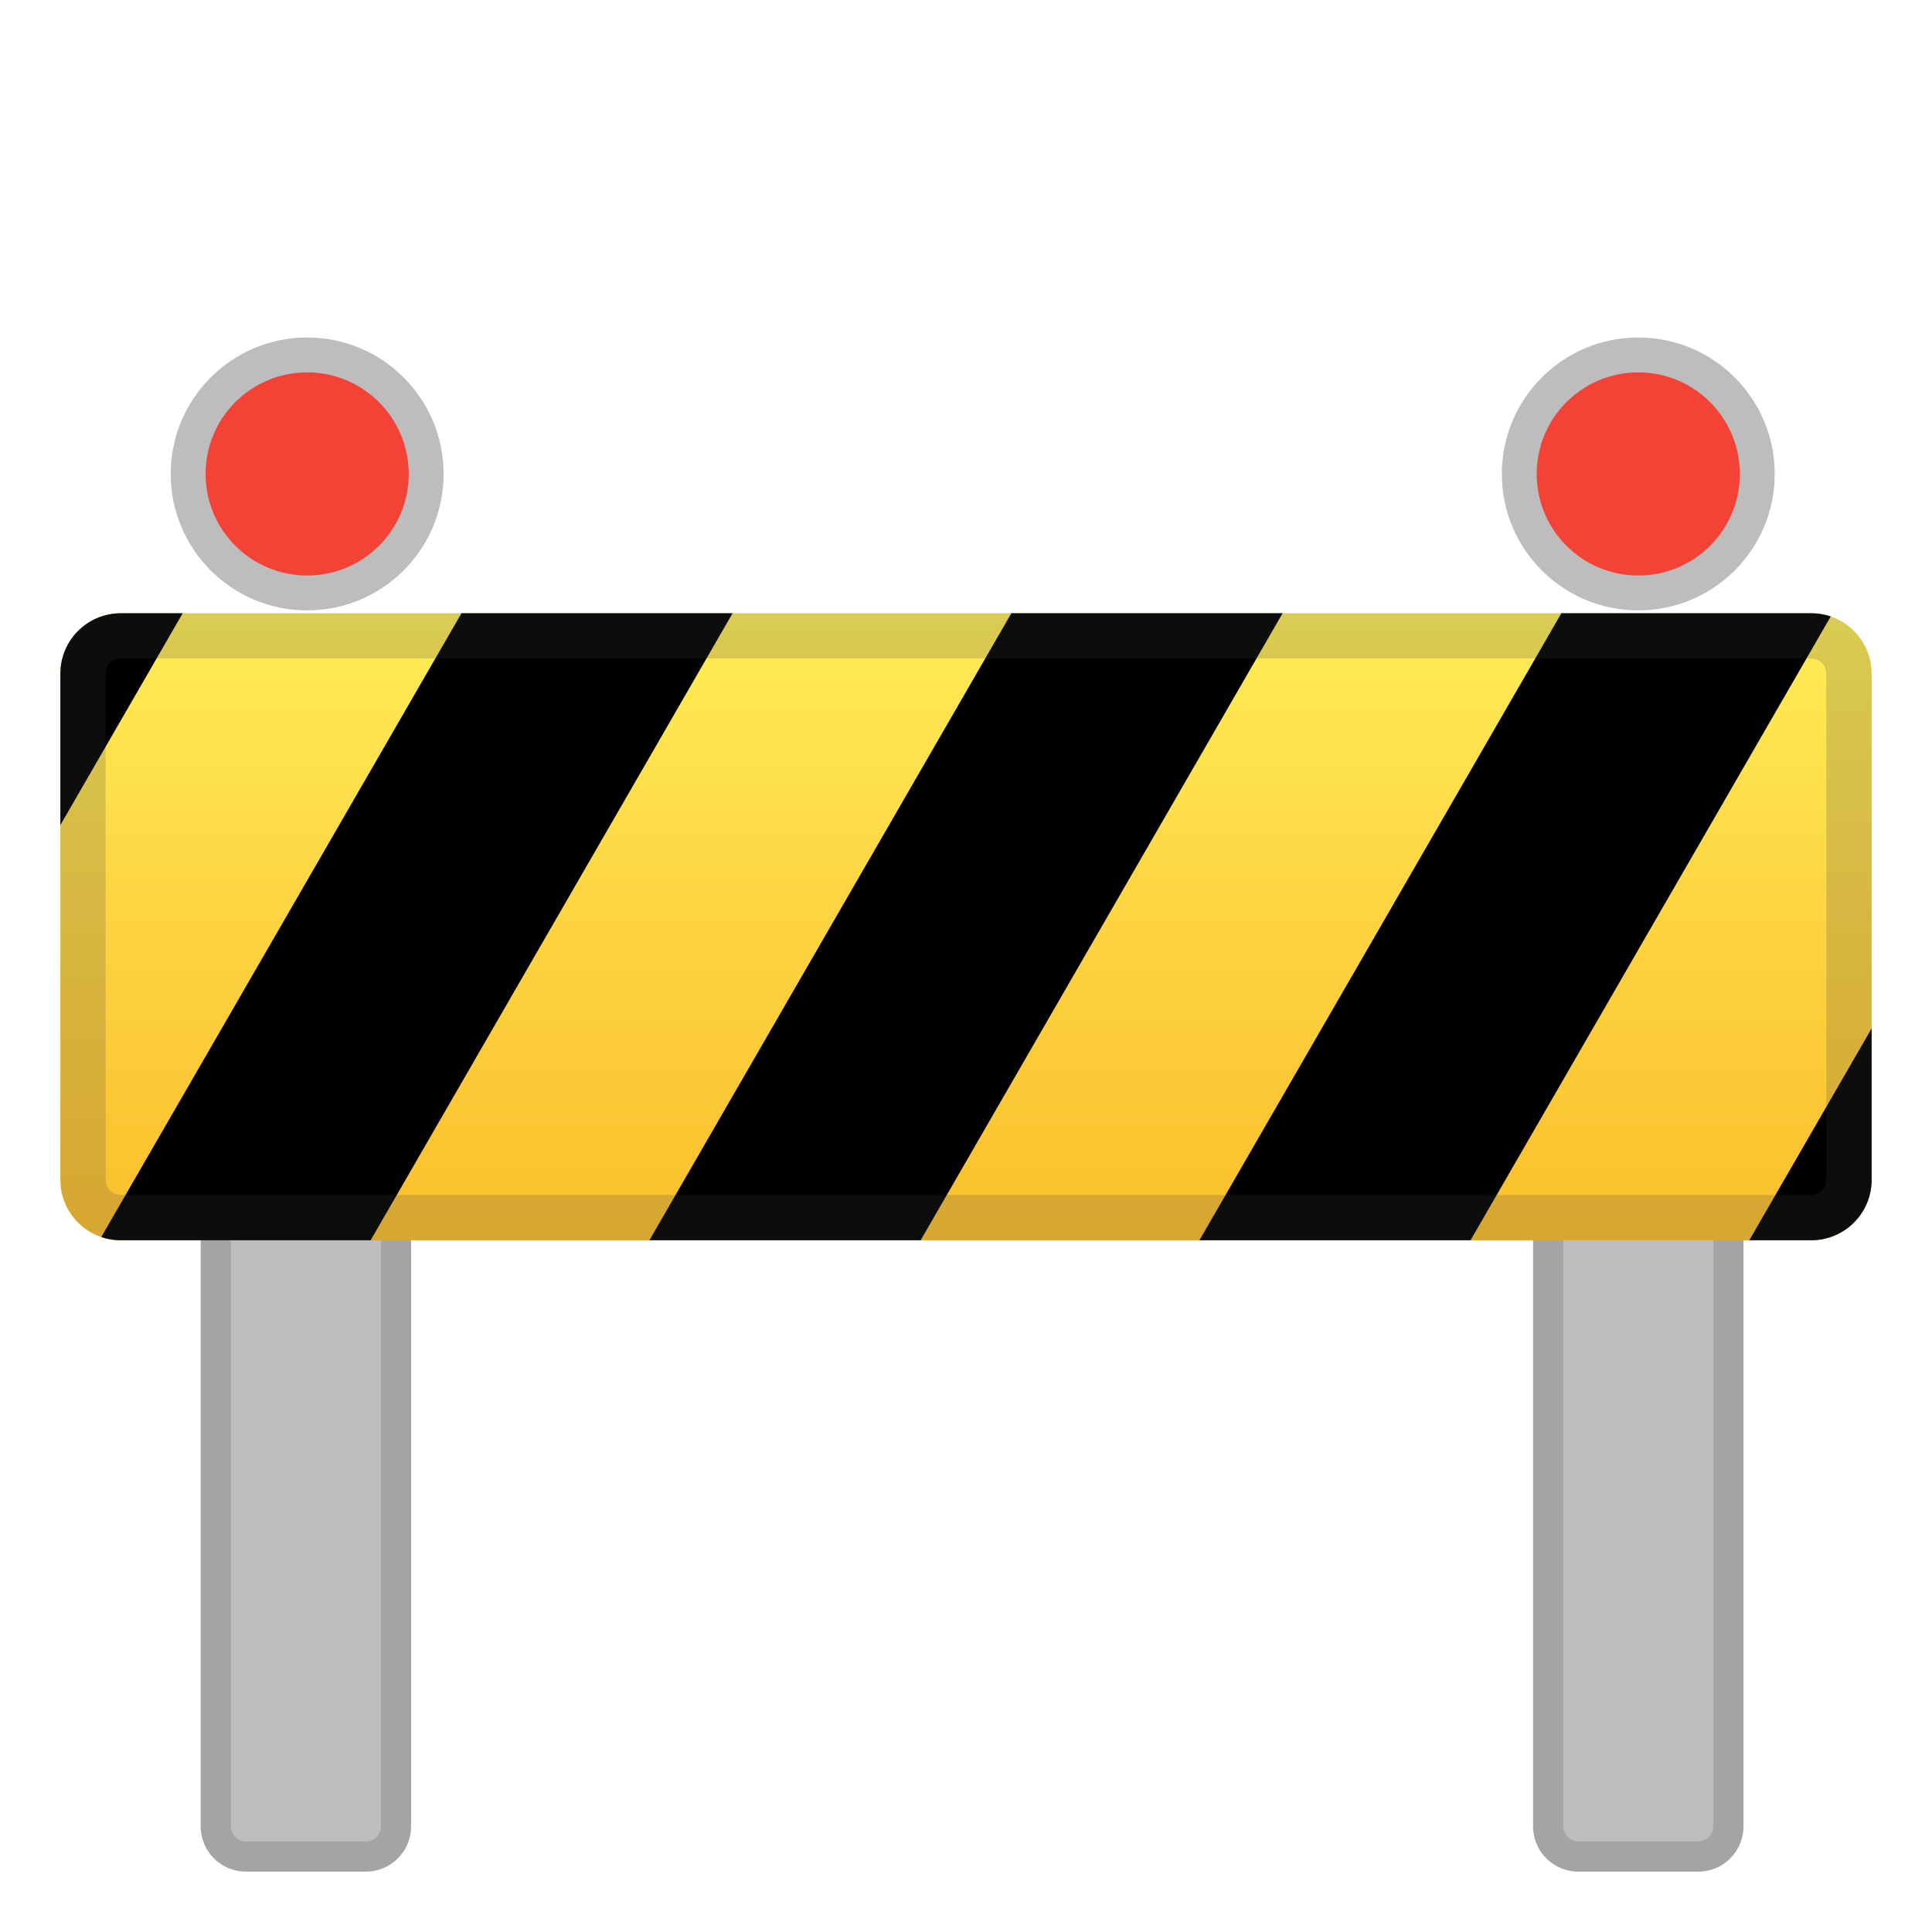
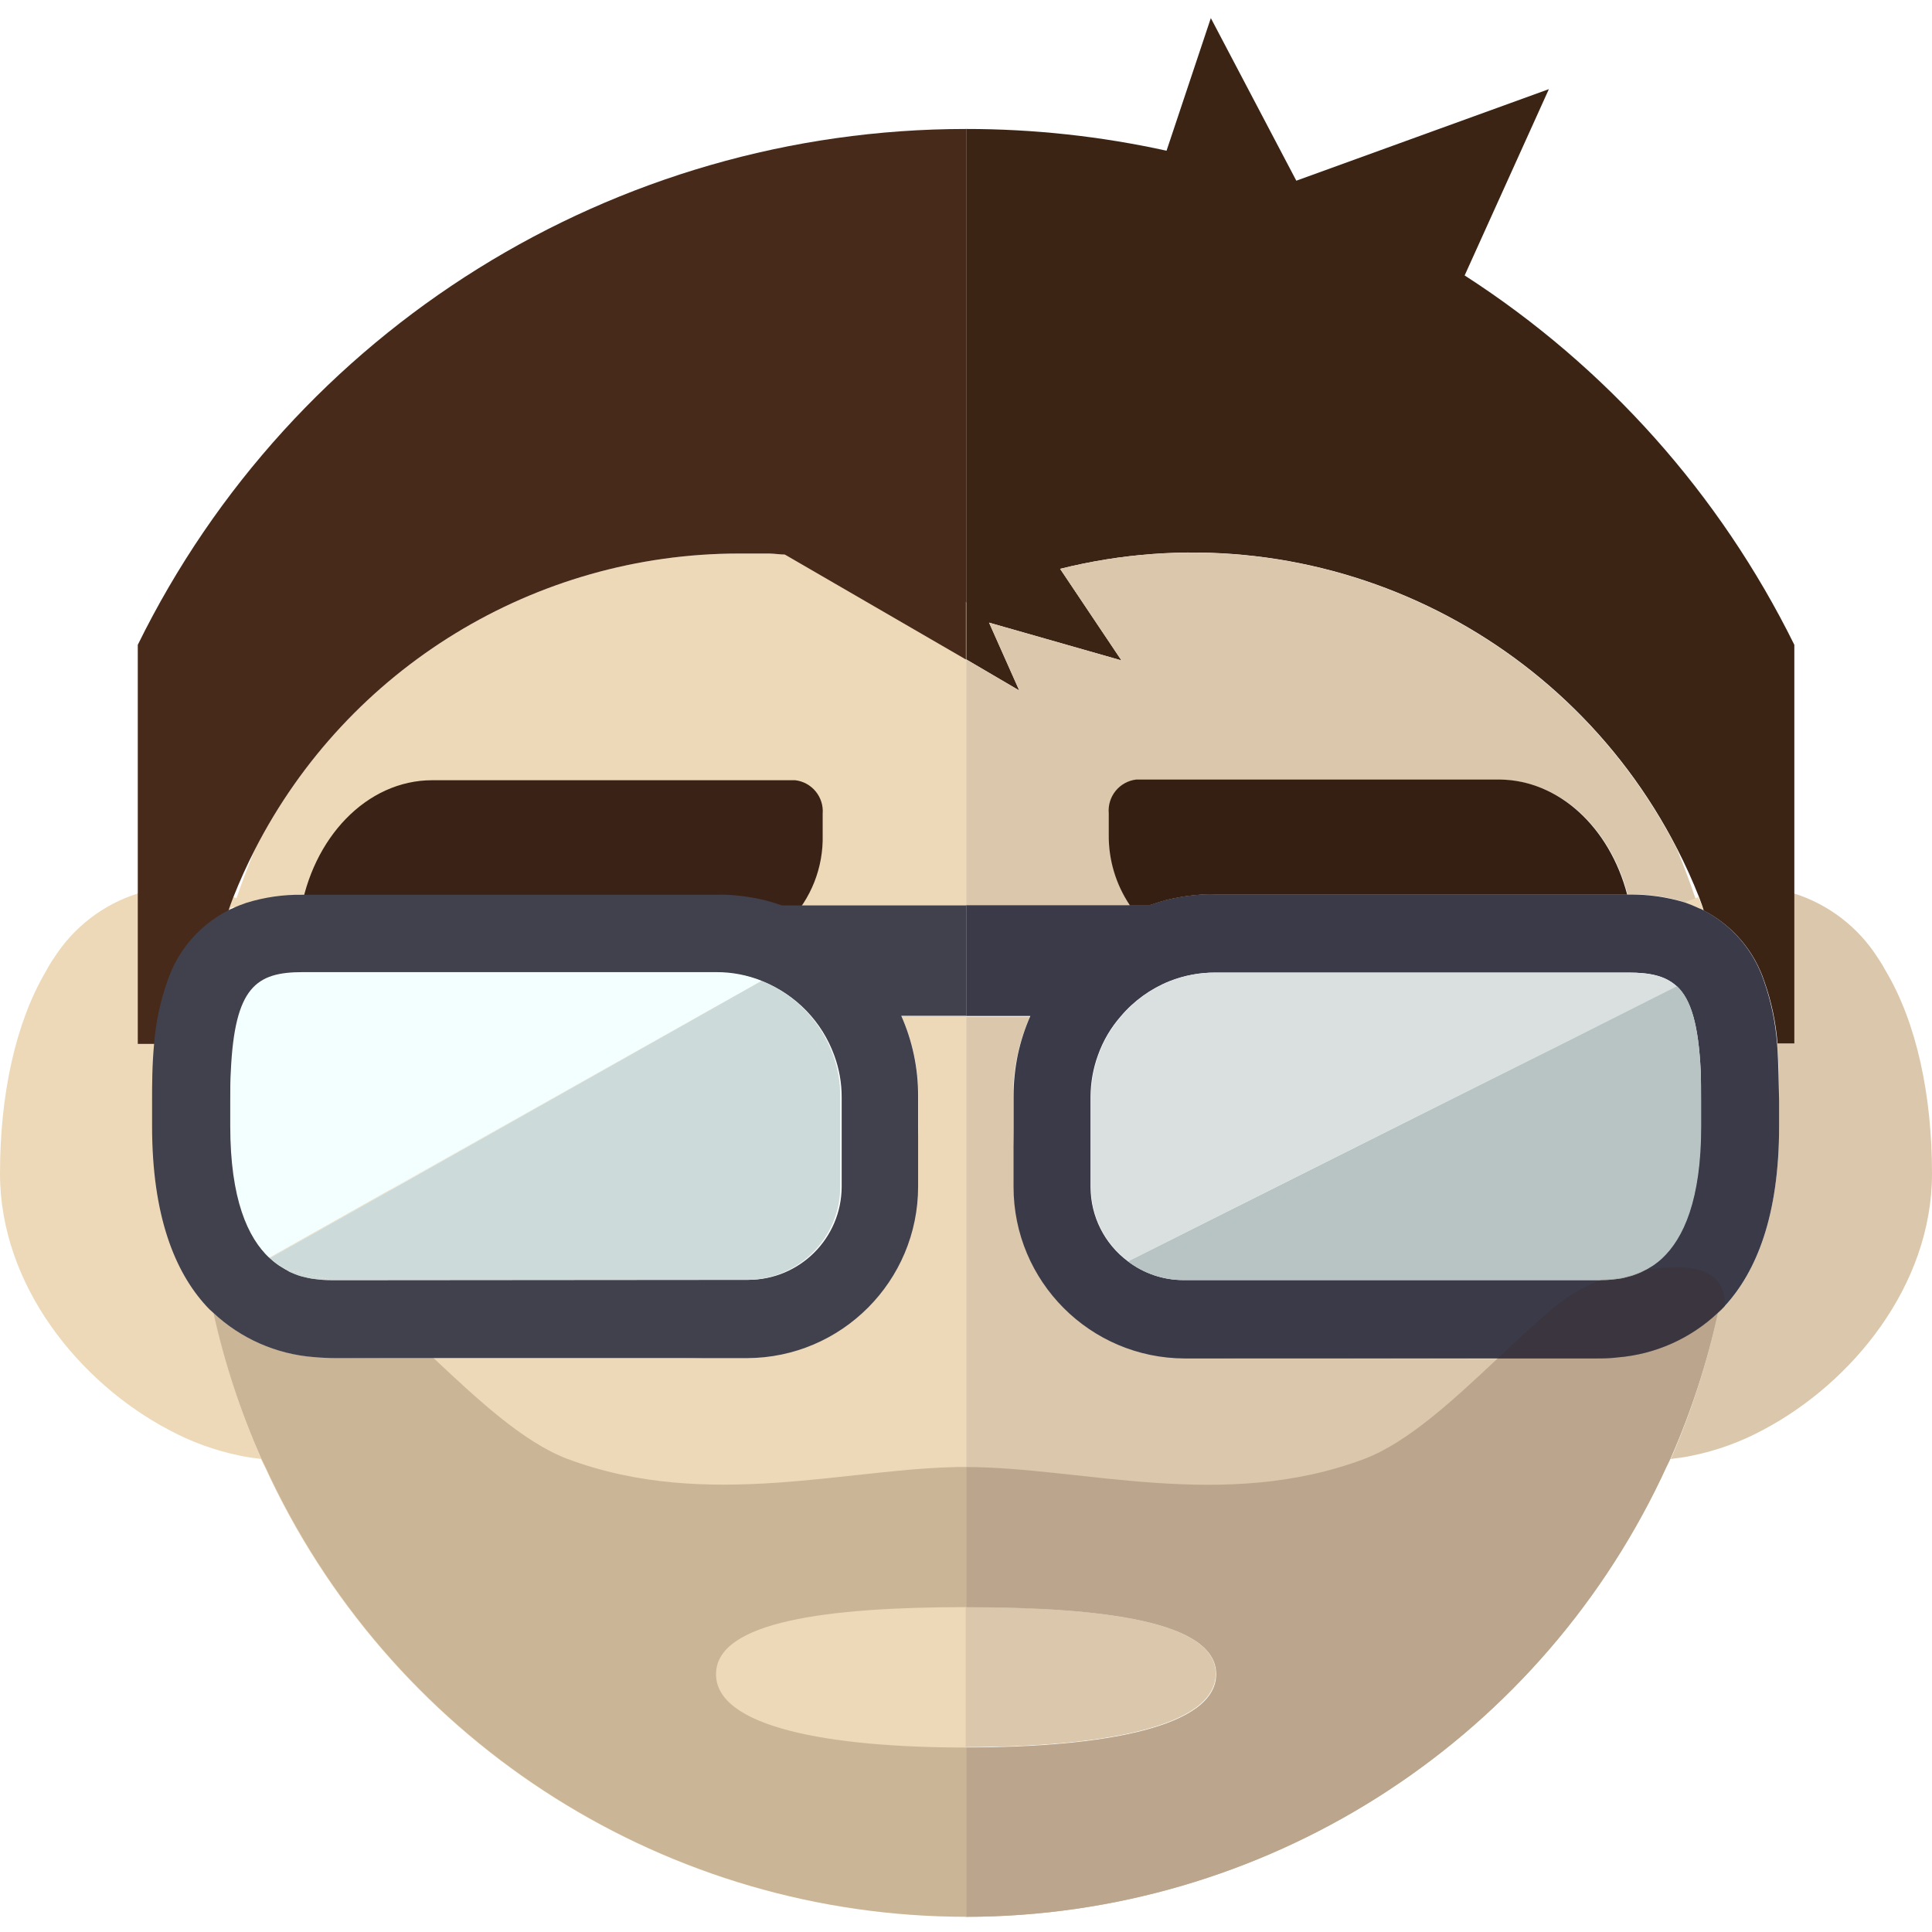
- <svg xmlns="http://www.w3.org/2000/svg" xmlns:xlink="http://www.w3.org/1999/xlink" width="128" height="128" style="enable-background:new 0 0 128 128;">
-   <g>
-     <path d="M24.24,124h-7.94c-1.66,0-3-1.34-3-3V77.27h13.94V121C27.24,122.66,25.89,124,24.24,124z" style="fill:#BDBDBD;" />
-     <path d="M112.51,124h-7.94c-1.66,0-3-1.34-3-3V77.27h13.94V121C115.51,122.66,114.17,124,112.51,124z" style="fill:#BDBDBD;" />
-     <g style="opacity:0.2;">
-       <path d="M25.24,79.27V121c0,0.55-0.45,1-1,1h-7.94c-0.55,0-1-0.45-1-1V79.27H25.24 M27.24,77.27H13.29V121 c0,1.66,1.34,3,3,3h7.94c1.66,0,3-1.34,3-3V77.27L27.24,77.27z" style="fill:#424242;" />
-     </g>
-     <g style="opacity:0.2;">
-       <path d="M113.51,79.27V121c0,0.55-0.45,1-1,1h-7.94c-0.55,0-1-0.45-1-1V79.27H113.51 M115.51,77.27h-13.94 V121c0,1.66,1.34,3,3,3h7.94c1.66,0,3-1.34,3-3V77.27L115.51,77.27z" style="fill:#424242;" />
-     </g>
-     <linearGradient id="SVGID_1_" gradientUnits="userSpaceOnUse" x1="64" x2="64" y1="39.192" y2="81.02">
-       <stop offset="0.026" style="stop-color:#FFEE58" />
-       <stop offset="0.487" style="stop-color:#FDD642" />
-       <stop offset="1" style="stop-color:#FBC02D" />
-     </linearGradient>
-     <path d="M120,82.17H8c-2.21,0-4-1.79-4-4V44.63c0-2.21,1.79-4,4-4h112c2.21,0,4,1.79,4,4v33.54 C124,80.38,122.21,82.17,120,82.17z" style="fill:url(#SVGID_1_);" />
-     <circle cx="20.35" cy="31.4" r="9.04" style="fill:#BDBDBD;" />
-     <circle cx="20.35" cy="31.4" r="6.73" style="fill:#F44336;" />
-     <circle cx="108.54" cy="31.4" r="9.04" style="fill:#BDBDBD;" />
-     <circle cx="108.54" cy="31.4" r="6.73" style="fill:#F44336;" />
-     <g>
-       <defs>
-         <path id="SVGID_2_" d="M120,82.17H8c-2.21,0-4-1.79-4-4V44.63c0-2.21,1.79-4,4-4h112c2.21,0,4,1.79,4,4v33.54 C124,80.38,122.21,82.17,120,82.17z" />
-       </defs>
-       <clipPath id="SVGID_3_">
-         <use style="overflow:visible;" xlink:href="#SVGID_2_" />
-       </clipPath>
-       <g style="clip-path:url(#SVGID_3_);">
-         <polygon points="-15.62,88.64 -33.58,88.64 -2.13,34.16 15.84,34.16 " />
-         <polygon points="20.82,88.64 2.85,88.64 34.31,34.16 52.27,34.16 " />
-         <polygon points="57.26,88.64 39.29,88.64 70.74,34.16 88.71,34.16 " />
-         <polygon points="93.69,88.64 75.73,88.64 107.18,34.16 125.15,34.16 " />
-         <polygon points="130.13,88.64 112.16,88.64 143.62,34.16 161.58,34.16 " />
-       </g>
-     </g>
-     <g style="opacity:0.2;">
-       <path d="M120,43.63c0.55,0,1,0.45,1,1v33.54c0,0.55-0.45,1-1,1H8c-0.55,0-1-0.45-1-1V44.63 c0-0.55,0.45-1,1-1H120 M120,40.63H8c-2.21,0-4,1.79-4,4v33.54c0,2.21,1.79,4,4,4h112c2.21,0,4-1.79,4-4V44.63 C124,42.43,122.21,40.63,120,40.63L120,40.63z" style="fill:#424242;" />
-     </g>
+ <svg xmlns="http://www.w3.org/2000/svg" id="Layer_1" data-name="Layer 1" viewBox="0 0 64 64" version="1.1" width="64" height="64">
+   <defs id="defs5737">
+     <style id="style5739">.cls-1{fill:#b8966a;}.cls-2{fill:#fffdeb;}.cls-3{fill:#3f404f;}.cls-4{fill:#a88873;}.cls-5{fill:#efecd5;}.cls-6{fill:#353644;}.cls-7{fill:#997956;}.cls-8{fill:#4f3523;}.cls-9{fill:#d8eae9;}.cls-10{fill:#58595b;}.cls-11{fill:#604029;}.cls-12{fill:#dbc7ab;}.cls-13,.cls-16{fill:#3c2415;}.cls-14{fill:#edd9b8;}.cls-15{fill:#472a1a;}.cls-16{opacity:0.2;}.cls-17{fill:#3a2216;}.cls-18{fill:#41404d;}.cls-19,.cls-44{fill:#f3fffe;}.cls-20,.cls-45{fill:#ccdbda;}.cls-21{fill:#351f13;}.cls-22{fill:#3a3a49;}.cls-23,.cls-46{fill:#b8c4c3;}.cls-24{fill:#dae0df;}.cls-25{fill:#afab5b;}.cls-26{fill:#f9e3c2;}.cls-27{fill:#c6bf6a;}.cls-28{fill:#938e4e;}.cls-29{fill:#e8d2bc;}.cls-30{fill:#7f7a45;}.cls-31{fill:#e0ccb3;}.cls-32{fill:#a7a9ac;}.cls-33{fill:#8b8b8c;}.cls-34{fill:#98999b;}.cls-35{fill:#78797a;}.cls-36{fill:#603d23;}.cls-37{fill:#54351f;}.cls-38{fill:#754c29;}.cls-39{fill:#3f3f4f;}.cls-40{fill:#ccb4a2;}.cls-41{fill:#c1aa97;}.cls-42{fill:#a89886;}.cls-43{fill:#998b7a;}.cls-44,.cls-45,.cls-46,.cls-47{opacity:0.5;}.cls-47,.cls-48{fill:#e6efee;}</style>
+   </defs>
+   <g id="g6579" transform="matrix(0.3790795,0,0,0.3790815,-138.5801,-215.8073)">
+     <path id="path5781" d="m 534.4,671.84 c 0,9.81 -7,18.29 -14.72,22.38 a 22.56,22.56 0 0 1 -6.24,2.27 13.35,13.35 0 0 1 -1.5,0.24 l 0,0 -0.37,0.06 a 68,68 0 0 0 4.13,-12.79 8.21,8.21 0 0 0 0.6,-0.58 c 2.75,-3 4.74,-7.87 4.74,-15.71 l 0,-2.24 c 0,-1.39 0,-3.17 -0.18,-5 l 0.47,0 c 0.34,0 0.67,0 1,0 l 0,0 0,-13.11 a 13.49,13.49 0 0 1 7.32,5.61 l 0.39,0.6 c 0.1,0.2 0.24,0.42 0.35,0.62 2.67,4.52 4.01,10.81 4.01,17.65 z" class="cls-12" style="fill:#dbc7ab" />
+     <path id="path5783" d="m 522.37,625.64 0,34.83 0,0 c -0.34,0 -0.67,0 -1,0 l -0.47,0 a 21.34,21.34 0 0 0 -1.15,-5.42 10.79,10.79 0 0 0 -5.3,-6.19 c -0.1,-0.39 -0.26,-0.77 -0.4,-1.16 -0.57,-1.44 -1.2,-2.84 -1.91,-4.22 l 0,0 A 47.61,47.61 0 0 0 458.21,619 l 5.36,8 -11.57,-3.3 2.64,5.93 -4.64,-2.72 0,-46.35 a 81.41,81.41 0 0 1 17.51,1.9 l 3.87,-11.59 7.47,14.21 22.07,-8 -7.36,16.28 a 81.09,81.09 0 0 1 28.81,32.28 z" class="cls-13" style="fill:#3c2415" />
+     <path id="path5785" d="m 428.16,654.28 -36.16,0 c -4,0 -5.94,1.28 -6.28,8.66 0,0.78 -0.05,1.63 -0.05,2.54 l 0,2.24 c 0,6.41 1.54,9.77 3.41,11.52 l 3.89,-2.19 6.75,-3.8 32.41,-18.25 a 10.51,10.51 0 0 0 -3.97,-0.72 z m 16.19,3.81 a 17.12,17.12 0 0 1 1.47,7 l 0,2.55 A 20.3,20.3 0 0 1 425.55,688 l -30.61,0 c -0.6,0 -1.25,0 -1.93,-0.09 a 14.47,14.47 0 0 1 -8.79,-3.88 67.29,67.29 0 0 0 4.17,12.78 c 0.28,0.55 0.53,1.11 0.79,1.66 A 67.41,67.41 0 0 0 450,736.79 l 0,-78.7 z m -2.9,-39.15 -1.45,-0.34 c -0.48,-0.11 -1,-0.2 -1.47,-0.29 l -0.06,0 c -0.59,-0.11 -1.19,-0.2 -1.8,-0.28 a 4.35,4.35 0 0 0 -0.52,-0.06 c -0.65,-0.1 -1.3,-0.16 -1.95,-0.22 -0.46,0 -0.92,-0.08 -1.4,-0.09 -0.23,0 -0.48,0 -0.71,0 -0.65,0 -1.28,0 -1.93,0 a 47.54,47.54 0 0 0 -42.31,25.86 l 0,0 c -0.59,1.42 -1.14,2.88 -1.64,4.33 l -0.27,0.86 a 10.68,10.68 0 0 1 1.22,-0.49 15.74,15.74 0 0 1 4.89,-0.7 l 36.14,0 a 8.72,8.72 0 0 1 0.9,0 18.06,18.06 0 0 1 3.45,0.51 q 0.69,0.19 1.35,0.42 l 16.11,0 0,-26.5 a 44.88,44.88 0 0 0 -8.55,-3.01 z m -13.29,35.34 -36.16,0 c -4,0 -5.94,1.28 -6.28,8.66 0,0.78 -0.05,1.63 -0.05,2.54 l 0,2.24 c 0,6.41 1.54,9.77 3.41,11.52 l 3.89,-2.19 6.75,-3.8 32.41,-18.25 a 10.51,10.51 0 0 0 -3.97,-0.72 z" class="cls-14" style="fill:#edd9b8" />
+     <path id="path5787" d="m 388.39,696.79 -0.37,-0.06 0,0 a 13.55,13.55 0 0 1 -1.49,-0.24 22.56,22.56 0 0 1 -6.24,-2.27 c -7.74,-4.09 -14.72,-12.57 -14.72,-22.38 0,-6.87 1.34,-13.13 4,-17.65 0.1,-0.2 0.24,-0.42 0.35,-0.62 0.11,-0.2 0.26,-0.42 0.39,-0.6 a 13.49,13.49 0 0 1 7.32,-5.61 l 0,13.11 0,0 c 0.34,0 0.66,0 1,0 l 0.48,0 c -0.18,1.87 -0.18,3.65 -0.18,5 l 0,2.24 c 0,7.84 2,12.73 4.74,15.71 a 6.6,6.6 0 0 0 0.6,0.58 67.29,67.29 0 0 0 4.12,12.79 z" class="cls-14" style="fill:#edd9b8" />
+     <path id="path5789" d="m 385.5,648.83 a 10.77,10.77 0 0 0 -5.29,6.19 21.34,21.34 0 0 0 -1.15,5.42 l -0.48,0 c -0.34,0 -0.66,0 -1,0 l 0,0 0,-13.08 a 13.37,13.37 0 0 1 2.3,-0.45 l 0,0 c 0.43,0 0.85,-0.06 1.28,-0.06 0.2,0 0.4,0 0.6,0 l 0.24,0 a 14.48,14.48 0 0 1 3.87,0.79 1.53,1.53 0 0 1 0.27,0.11 c 0.13,0 0.23,0.09 0.36,0.12 l 0.12,0.06 a 2.65,2.65 0 0 1 0.3,0.11 c 0,0 0,0 0,0 l 0.14,0.06 a 10.68,10.68 0 0 0 -1.22,0.49 2.17,2.17 0 0 0 -0.34,0.24 z" class="cls-14" style="fill:#edd9b8" />
+     <path id="path5791" d="m 399,688 c -0.1,0.51 -0.22,1 -0.34,1.44 a 12.81,12.81 0 0 1 -1.28,3.24 7.68,7.68 0 0 1 -2.6,2.84 9,9 0 0 1 -5.07,1.33 c -0.38,0 -0.8,0 -1.22,0 l -0.06,0 a 67.29,67.29 0 0 1 -4.21,-12.85 14.47,14.47 0 0 0 8.79,3.88 c 0.68,0.06 1.33,0.09 1.93,0.09 z" class="cls-14" style="fill:#edd9b8" />
+     <path id="path5793" d="m 394.35,681.14 a 9,9 0 0 1 -1.2,-0.08 6.07,6.07 0 0 1 -1,-0.18 4.75,4.75 0 0 1 -0.84,-0.26 6.79,6.79 0 0 1 -0.63,-0.28 34.79,34.79 0 0 1 3.67,0.8 z" class="cls-14" style="fill:#edd9b8" />
+     <path id="path5795" d="m 399.74,673.25 -6.75,3.8 -3.89,2.19 c -1.87,-1.75 -3.41,-5.11 -3.41,-11.52 l 0,-2.24 c 0,-0.91 0,-1.76 0.05,-2.54 0.34,-7.38 2.23,-8.66 6.28,-8.66 l 2.43,0 c 0.24,0.34 0.49,0.69 0.72,1.07 a 29.38,29.38 0 0 1 4.44,12.77 l -5,2.81 a 9.07,9.07 0 0 0 5.13,2.32 z" class="cls-14" style="fill:#edd9b8" />
+     <path id="path5797" d="m 450,580.56 0,41.35 a 44.88,44.88 0 0 0 -8.51,-3 L 440,618.6 c -0.48,-0.11 -1,-0.2 -1.47,-0.29 l -0.06,0 c -0.59,-0.11 -1.19,-0.2 -1.8,-0.28 a 4.35,4.35 0 0 0 -0.52,-0.06 c -0.65,-0.1 -1.3,-0.16 -1.95,-0.22 -0.46,0 -0.92,-0.08 -1.4,-0.09 -0.23,0 -0.48,0 -0.71,0 -0.65,0 -1.28,0 -1.93,0 a 47.54,47.54 0 0 0 -42.31,25.86 l 0,0 c -0.71,1.38 -1.34,2.78 -1.91,4.22 -0.14,0.39 -0.3,0.77 -0.41,1.16 a 10.77,10.77 0 0 0 -5.29,6.19 21.34,21.34 0 0 0 -1.15,5.42 l -0.48,0 c -0.34,0 -0.66,0 -1,0 l 0,0 0,-34.87 A 80.66,80.66 0 0 1 450,580.56 Z" class="cls-15" style="fill:#472a1a" />
+     <path id="path5799" d="m 450,697.48 0,39.31 a 67.41,67.41 0 0 1 -60.78,-38.34 c -0.26,-0.55 -0.51,-1.11 -0.79,-1.66 a 67.29,67.29 0 0 1 -4.21,-12.79 6.6,6.6 0 0 1 -0.6,-0.58 c 0,-3.15 2.69,-3.83 7.07,-3.09 l 0,0 a 34.79,34.79 0 0 1 3.64,0.8 l 0,0 c 2.55,0.71 5.72,3.65 9.13,6.84 3.77,3.54 7.83,7.35 11.7,8.81 12.34,4.61 24.73,0.7 34.84,0.7 z" class="cls-16" style="opacity:0.2;fill:#3c2415" />
+     <path id="path5801" d="m 450,709.73 0,12.27 c -12.06,0 -21.86,-1.8 -21.86,-6.41 0,-4.61 9.76,-5.86 21.86,-5.86 z" class="cls-14" style="fill:#edd9b8" />
+     <path id="path5803" d="m 437.46,640.4 0,1.85 a 10.51,10.51 0 0 1 -3,7.62 15.34,15.34 0 0 0 -3.74,-0.7 c -0.32,0 -0.65,0 -1,0 l -37.92,0 c 1.05,-6.66 5.81,-11.7 11.55,-11.7 l 31.71,0 a 2.73,2.73 0 0 1 2.4,2.93 z" class="cls-17" style="fill:#3a2216" />
+     <path id="path5805" d="m 450,648.41 -16.1,0 q -0.66,-0.23 -1.35,-0.42 a 18.06,18.06 0 0 0 -3.45,-0.51 8.72,8.72 0 0 0 -0.9,0 l -36.2,0 a 15.74,15.74 0 0 0 -4.89,0.7 10.68,10.68 0 0 0 -1.22,0.49 2.17,2.17 0 0 0 -0.41,0.19 10.77,10.77 0 0 0 -5.29,6.19 21.34,21.34 0 0 0 -1.15,5.42 c -0.18,1.87 -0.18,3.65 -0.18,5 l 0,2.24 c 0,7.84 2,12.73 4.74,15.71 a 6.6,6.6 0 0 0 0.6,0.58 14.47,14.47 0 0 0 8.79,3.88 c 0.68,0.06 1.33,0.09 1.93,0.09 l 35.93,0 a 15,15 0 0 0 14.95,-15 l 0,-7.91 a 17.12,17.12 0 0 0 -1.47,-7 l 5.67,0 z m -55,32.75 c -0.17,0 -0.35,0 -0.56,0 0,0 0,0 0,0 a 9,9 0 0 1 -1.2,-0.08 6.07,6.07 0 0 1 -1,-0.18 4.75,4.75 0 0 1 -0.84,-0.26 6.79,6.79 0 0 1 -0.63,-0.28 l 0,0 c -0.18,-0.1 -0.38,-0.2 -0.57,-0.33 a 4.3,4.3 0 0 1 -0.52,-0.35 c -0.17,-0.13 -0.34,-0.27 -0.5,-0.42 -1.87,-1.75 -3.41,-5.11 -3.41,-11.52 l 0,-2.24 c 0,-0.91 0,-1.76 0.05,-2.54 0.34,-7.38 2.23,-8.66 6.28,-8.66 l 36.14,0 a 10.51,10.51 0 0 1 4,0.76 11,11 0 0 1 6.23,6.45 10.47,10.47 0 0 1 0.65,3.63 l 0,7.86 a 8.16,8.16 0 0 1 -8.13,8.13 z" class="cls-18" style="fill:#41404d" />
+     <path id="path5807" d="m 432.13,655 -32.39,18.21 -6.75,3.8 -3.89,2.19 c -1.87,-1.75 -3.41,-5.11 -3.41,-11.52 l 0,-2.24 c 0,-0.91 0,-1.76 0.05,-2.54 0.34,-7.38 2.23,-8.66 6.28,-8.66 l 36.14,0 a 10.51,10.51 0 0 1 3.97,0.76 z" class="cls-19" style="fill:#f3fffe" />
+     <path id="path5809" d="m 439,665.12 0,7.88 a 8.16,8.16 0 0 1 -8.13,8.13 l -35.93,0 c -0.17,0 -0.35,0 -0.56,0 l 0,0 a 34.79,34.79 0 0 0 -3.64,-0.8 l 0,0 c -0.18,-0.1 -0.38,-0.2 -0.57,-0.33 a 4.3,4.3 0 0 1 -0.52,-0.35 c -0.17,-0.13 -0.34,-0.27 -0.5,-0.42 l 3.89,-2.19 6.75,-3.8 32.34,-18.24 a 11,11 0 0 1 6.23,6.45 10.47,10.47 0 0 1 0.64,3.67 z" class="cls-20" style="fill:#ccdbda" />
+     <path id="path5811" d="m 394.35,681.14 a 9,9 0 0 1 -1.2,-0.08 6.07,6.07 0 0 1 -1,-0.18 4.75,4.75 0 0 1 -0.84,-0.26 6.79,6.79 0 0 1 -0.63,-0.28 34.79,34.79 0 0 1 3.67,0.8 z" class="cls-20" style="fill:#ccdbda" />
+     <path id="path5813" d="M 474.36,688 A 20.3,20.3 0 0 1 454.1,667.69 l 0,-2.55 a 17.12,17.12 0 0 1 1.47,-7 l -5.57,0 0,39.39 c 10.07,0 22.46,3.91 34.75,-0.69 3.86,-1.46 7.93,-5.27 11.69,-8.81 z m 39.37,-40.2 c -0.49,-1.45 -1.05,-2.91 -1.63,-4.33 l 0,0 A 47.61,47.61 0 0 0 458.21,619 l 5.36,8 -11.57,-3.3 2.64,5.93 -4.64,-2.72 0,21.5 14.32,0 a 10.85,10.85 0 0 1 -1.83,-6.16 l 0,-1.86 a 2.73,2.73 0 0 1 2.41,-2.95 l 31.71,0 c 5.26,0 9.67,4.21 11.19,10 l 0.14,0 a 15.74,15.74 0 0 1 4.89,0.7 10.68,10.68 0 0 1 1.22,0.49 c -0.13,-0.28 -0.22,-0.57 -0.32,-0.85 z" class="cls-12" style="fill:#dbc7ab" />
+     <path id="path5815" d="m 514.41,648.83 a 1.84,1.84 0 0 0 -0.4,-0.19 10.68,10.68 0 0 0 -1.22,-0.49 l 0.14,-0.06 c 0,0 0,0 0,0 a 2.65,2.65 0 0 1 0.3,-0.11 l 0.12,-0.06 c 0.12,0 0.23,-0.09 0.35,-0.12 a 2,2 0 0 1 0.28,-0.11 c 0.17,0.37 0.33,0.75 0.43,1.14 z" class="cls-14" style="fill:#edd9b8" />
+     <path id="path5817" d="m 515.7,684 a 68,68 0 0 1 -4.17,12.78 c -0.28,0.55 -0.53,1.11 -0.79,1.66 A 67.41,67.41 0 0 1 450,736.79 L 450,722 c 12.08,0 21.85,-1.8 21.85,-6.41 0,-4.61 -9.85,-5.86 -21.85,-5.86 l 0,-12.25 c 10.07,0 22.46,3.91 34.75,-0.69 3.86,-1.46 7.93,-5.27 11.69,-8.81 l 8.56,0 c 0.6,0 1.25,0 1.93,-0.09 A 14.47,14.47 0 0 0 515.7,684 Z" class="cls-12" style="fill:#dbc7ab" />
+     <path id="path5819" d="m 515.7,684 a 68,68 0 0 1 -4.17,12.78 c -0.28,0.55 -0.53,1.11 -0.79,1.66 A 67.41,67.41 0 0 1 450,736.79 L 450,722 c 12.08,0 21.85,-1.8 21.85,-6.41 0,-4.61 -9.85,-5.86 -21.85,-5.86 l 0,-12.25 c 10.07,0 22.46,3.91 34.75,-0.69 3.86,-1.46 7.93,-5.27 11.69,-8.81 l 8.56,0 c 0.6,0 1.25,0 1.93,-0.09 A 14.47,14.47 0 0 0 515.7,684 Z" class="cls-12" style="fill:#dbc7ab" />
+     <path id="path5821" d="m 516.3,683.43 a 6.71,6.71 0 0 1 -0.6,0.59 14.47,14.47 0 0 1 -8.79,3.88 c -0.68,0.06 -1.33,0.09 -1.93,0.09 l -8.57,0 c 1.53,-1.44 3,-2.83 4.4,-4 a 14,14 0 0 1 4.73,-2.88 l 0,0 a 9,9 0 0 0 1.2,-0.08 5.28,5.28 0 0 0 1,-0.19 4.92,4.92 0 0 0 0.83,-0.26 5,5 0 0 0 0.63,-0.28 l 0,0 c 3.71,-0.63 6.21,-0.23 6.89,1.81 l 0,0 a 4,4 0 0 1 0.21,1.32 z" class="cls-16" style="opacity:0.2;fill:#3c2415" />
+     <path id="path5823" d="m 507.76,647.45 -36,0 a 8.53,8.53 0 0 0 -0.89,0 17.83,17.83 0 0 0 -3.45,0.51 c -0.46,0.13 -0.91,0.27 -1.36,0.42 l -1.77,0 a 10.85,10.85 0 0 1 -1.83,-6.16 l 0,-1.86 a 2.73,2.73 0 0 1 2.41,-2.95 l 31.71,0 c 5.25,0.03 9.66,4.24 11.18,10.04 z" class="cls-21" style="fill:#351f13" />
+     <path id="path5825" d="m 508.11,649.14 -37.87,0 c -0.34,0 -0.66,0 -1,0 a 15.82,15.82 0 0 0 -3.74,0.69 9.7,9.7 0 0 1 -1.23,-1.45 l 1.77,0 c 0.45,-0.15 0.9,-0.29 1.36,-0.42 a 17.83,17.83 0 0 1 3.45,-0.51 8.53,8.53 0 0 1 0.89,0 l 36,0 c 0.16,0.55 0.26,1.11 0.37,1.69 z" class="cls-13" style="fill:#3c2415" />
+     <path id="path5827" d="m 520.86,660.45 a 21.67,21.67 0 0 0 -1.14,-5.42 10.84,10.84 0 0 0 -5.3,-6.2 2,2 0 0 0 -0.4,-0.18 12.41,12.41 0 0 0 -1.22,-0.5 16.17,16.17 0 0 0 -4.9,-0.69 l -36.14,0 a 8.72,8.72 0 0 0 -0.9,0 17.1,17.1 0 0 0 -3.44,0.51 c -0.47,0.12 -0.91,0.26 -1.36,0.42 l -16.06,0 0,9.68 5.61,0 a 17.31,17.31 0 0 0 -1.1,3.4 18.1,18.1 0 0 0 -0.37,3.63 l 0,7.9 a 15,15 0 0 0 14.95,15 l 35.91,0 c 0.6,0 1.25,0 1.93,-0.09 a 14.47,14.47 0 0 0 8.77,-3.91 6.71,6.71 0 0 0 0.6,-0.59 c 2.75,-3 4.74,-7.86 4.74,-15.71 l 0,-2.24 c -0.04,-1.37 -0.04,-3.14 -0.18,-5.01 z m -11.65,19.89 a 5,5 0 0 1 -0.63,0.28 4.92,4.92 0 0 1 -0.83,0.26 5.28,5.28 0 0 1 -1,0.19 9,9 0 0 1 -1.2,0.08 l -36.55,0 a 8,8 0 0 1 -4.87,-1.64 8.11,8.11 0 0 1 -3.26,-6.48 l 0,-7.91 a 10.66,10.66 0 0 1 0.65,-3.63 10.44,10.44 0 0 1 2,-3.4 10.87,10.87 0 0 1 4.25,-3.06 10.74,10.74 0 0 1 4,-0.75 l 36.13,0 c 1.81,0 3.18,0.26 4.19,1.19 1.25,1.15 1.91,3.38 2.1,7.47 0,0.77 0,1.62 0,2.53 l 0,2.24 c 0,6.41 -1.54,9.78 -3.41,11.53 a 4.63,4.63 0 0 1 -0.49,0.41 3.8,3.8 0 0 1 -0.53,0.36 c -0.19,0.12 -0.39,0.23 -0.57,0.32 z" class="cls-22" style="fill:#3a3a49" />
+     <path id="path5829" d="m 514.23,665.48 0,2.24 c 0,6.41 -1.54,9.78 -3.41,11.53 a 4.63,4.63 0 0 1 -0.49,0.41 3.8,3.8 0 0 1 -0.53,0.36 c -0.19,0.12 -0.39,0.23 -0.57,0.32 l 0,0 a 5,5 0 0 1 -0.63,0.28 4.92,4.92 0 0 1 -0.83,0.26 5.28,5.28 0 0 1 -1,0.19 9,9 0 0 1 -1.2,0.08 l -36.57,0 a 8,8 0 0 1 -4.87,-1.64 l 24.96,-12.51 13.08,-6.56 9.92,-5 c 1.25,1.15 1.91,3.38 2.1,7.47 0.03,0.81 0.04,1.66 0.04,2.57 z" class="cls-23" style="fill:#b8c4c3" />
+     <path id="path5831" d="m 512.09,655.48 -9.92,5 -13.08,6.52 -24.92,12.51 a 8.11,8.11 0 0 1 -3.26,-6.48 l 0,-7.91 a 10.66,10.66 0 0 1 0.65,-3.63 10.44,10.44 0 0 1 2,-3.4 10.87,10.87 0 0 1 4.25,-3.06 10.74,10.74 0 0 1 4,-0.75 l 36.09,0 c 1.81,0.01 3.18,0.27 4.19,1.2 z" class="cls-24" style="fill:#dae0df" />
+     <polygon id="polygon5833" points="438.47,620.25 434.19,617.77 434.17,617.75 423.87,603.6 438.47,606.63 449.96,609.01 449.96,609.01 449.96,626.91 " class="cls-15" style="fill:#472a1a" />
+     <path id="path5835" d="m 471.81,715.55 c 0,4.61 -9.77,6.41 -21.85,6.41 l 0,-12.23 c 12.04,0 21.85,1.27 21.85,5.82 z" class="cls-12" style="fill:#dbc7ab" />
+     <path id="path5837" d="m 516.3,683.43 a 6.71,6.71 0 0 1 -0.6,0.59 67,67 0 0 1 -4.17,12.77 c -0.28,0.56 -0.53,1.11 -0.79,1.67 A 67.41,67.41 0 0 1 450,736.8 l 0,-14.8 c 12.08,0 21.86,-1.81 21.86,-6.41 0,-4.6 -9.86,-5.85 -21.86,-5.85 l 0,-12.25 c 10.07,0 22.46,3.91 34.76,-0.7 3.86,-1.45 7.92,-5.26 11.69,-8.8 1.53,-1.44 3,-2.83 4.4,-4 a 14,14 0 0 1 4.73,-2.88 l 0,0 a 9,9 0 0 0 1.2,-0.08 5.28,5.28 0 0 0 1,-0.19 4.92,4.92 0 0 0 0.83,-0.26 5,5 0 0 0 0.63,-0.28 l 0,0 c 3.71,-0.63 6.21,-0.23 6.89,1.81 l 0,0 a 4,4 0 0 1 0.17,1.32 z" class="cls-16" style="opacity:0.2;fill:#3c2415" />
+     <polygon id="polygon5839" points="448.94,622.97 449.74,626.67 449.93,626.89 449.93,626.89 449.96,626.91 449.96,580.56 449.06,581.28 " class="cls-15" style="fill:#472a1a" />
  </g>
</svg>
